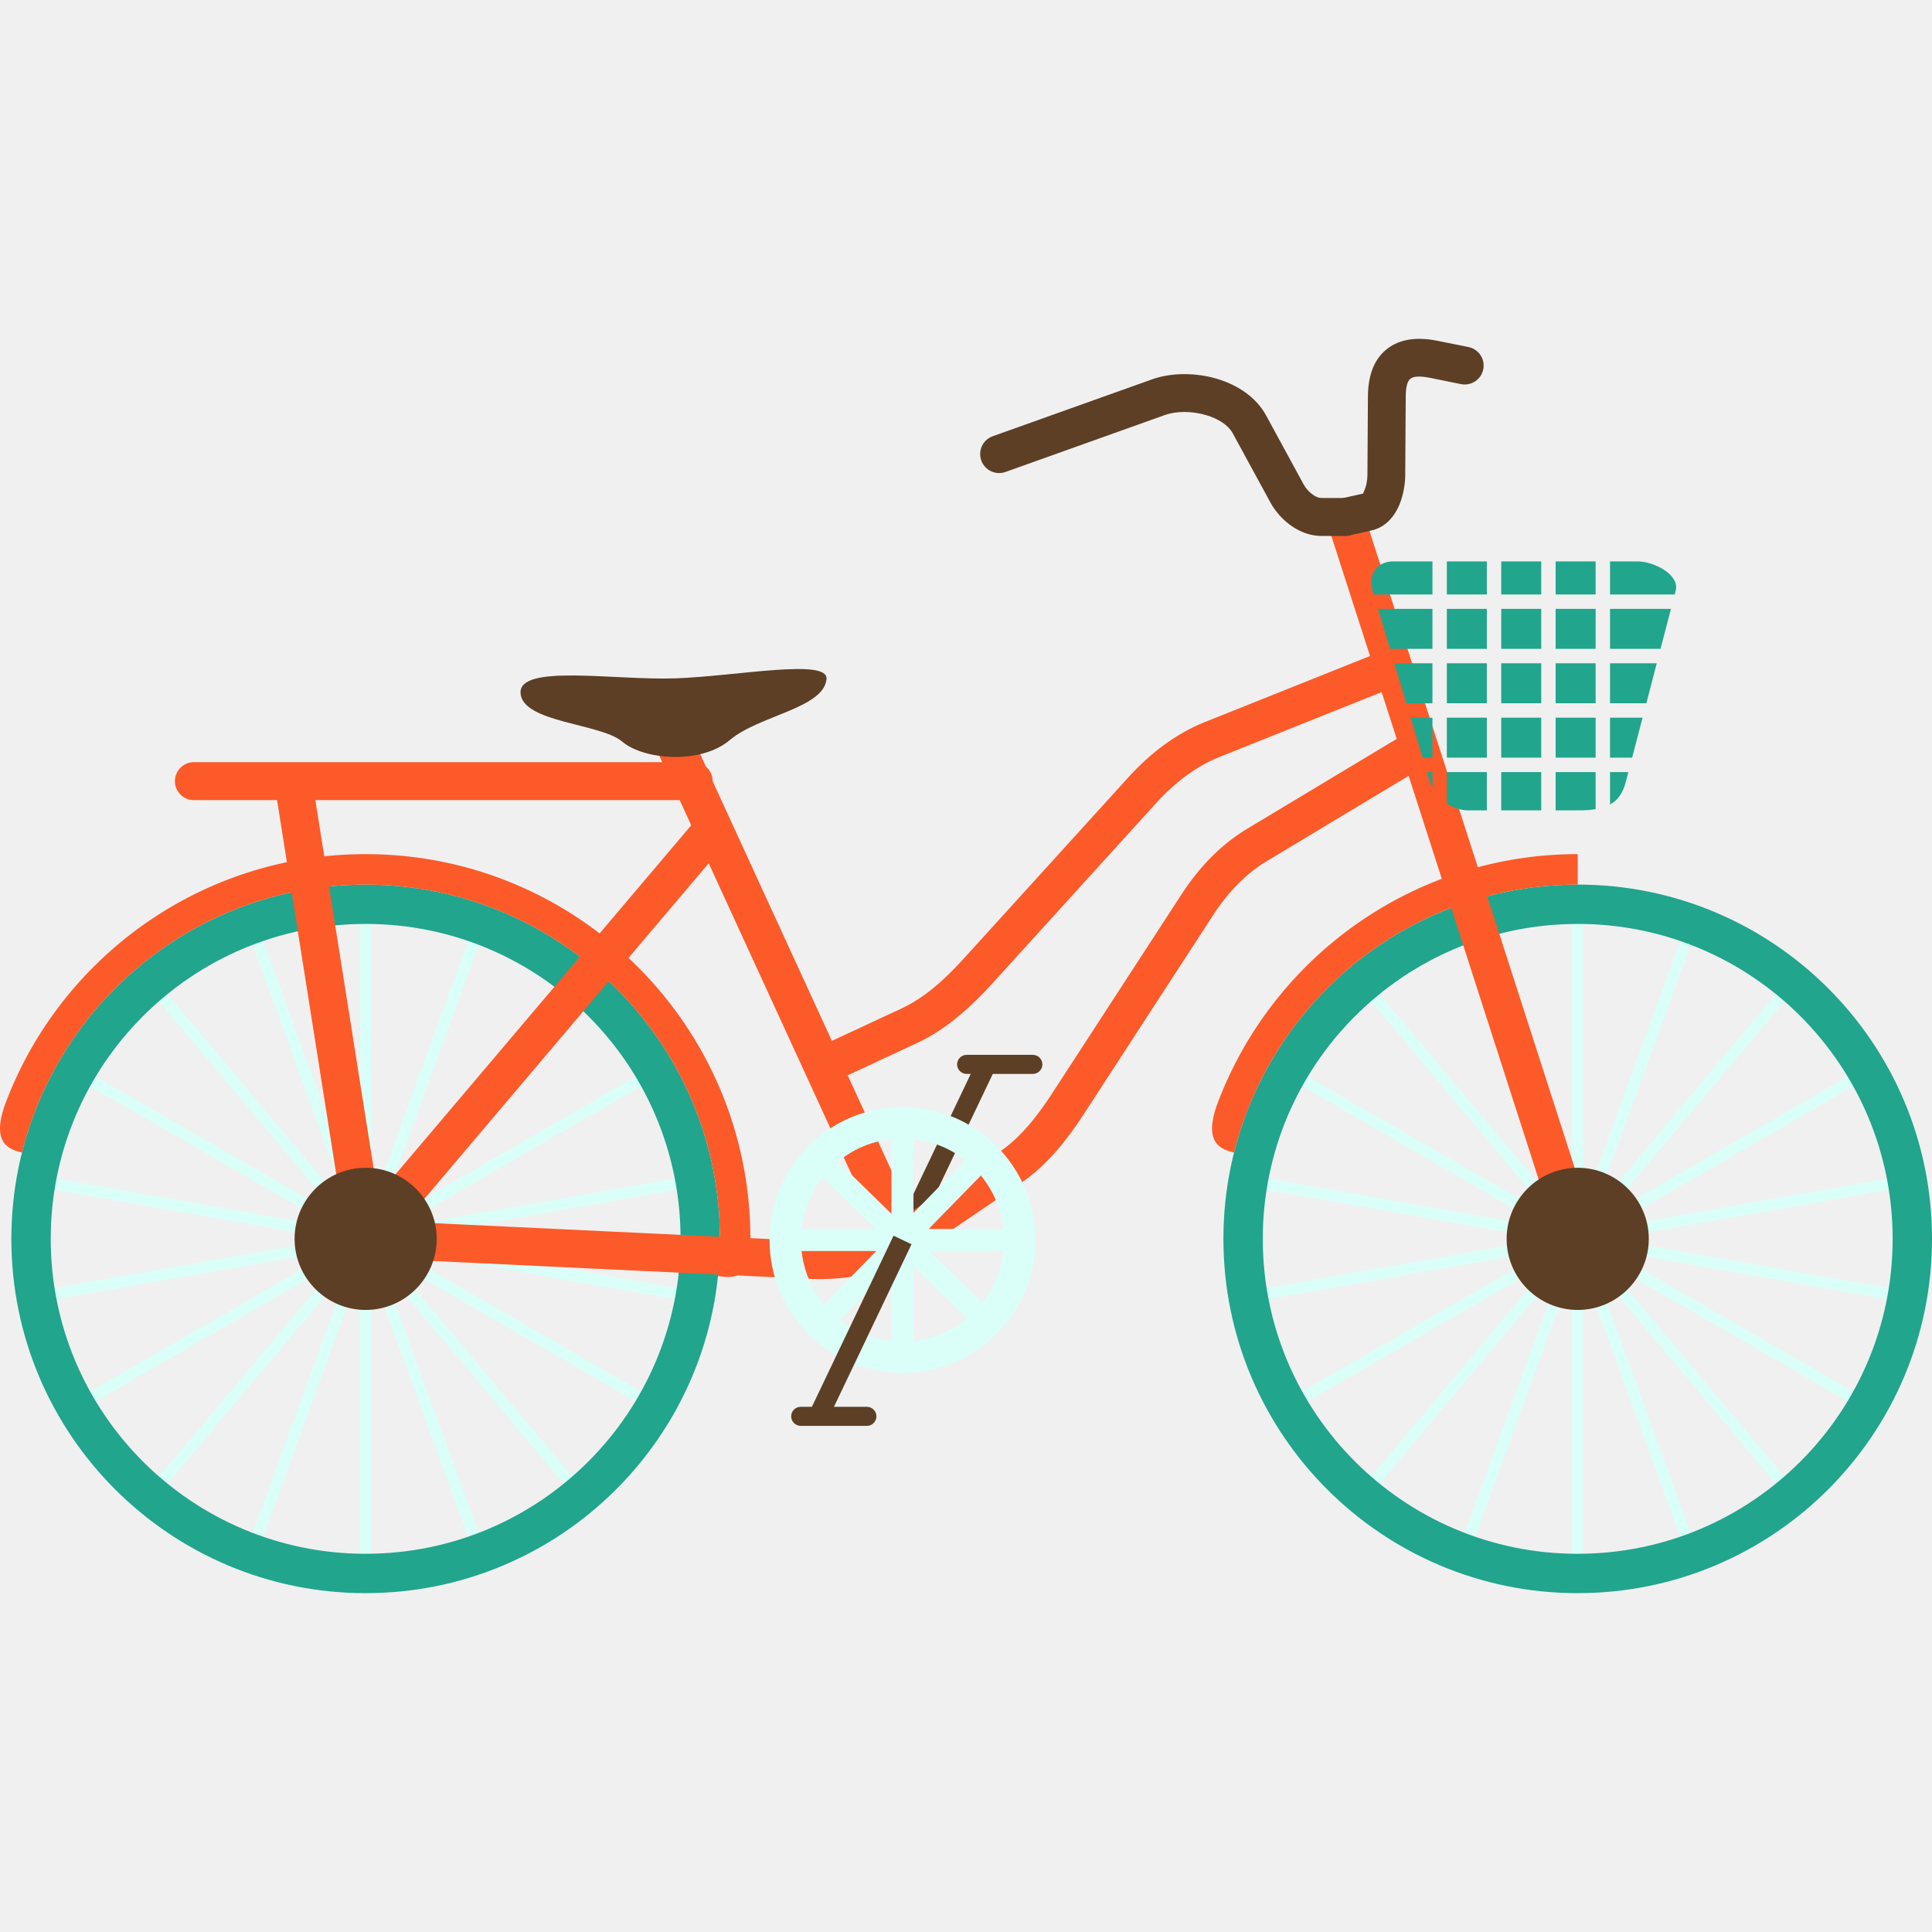
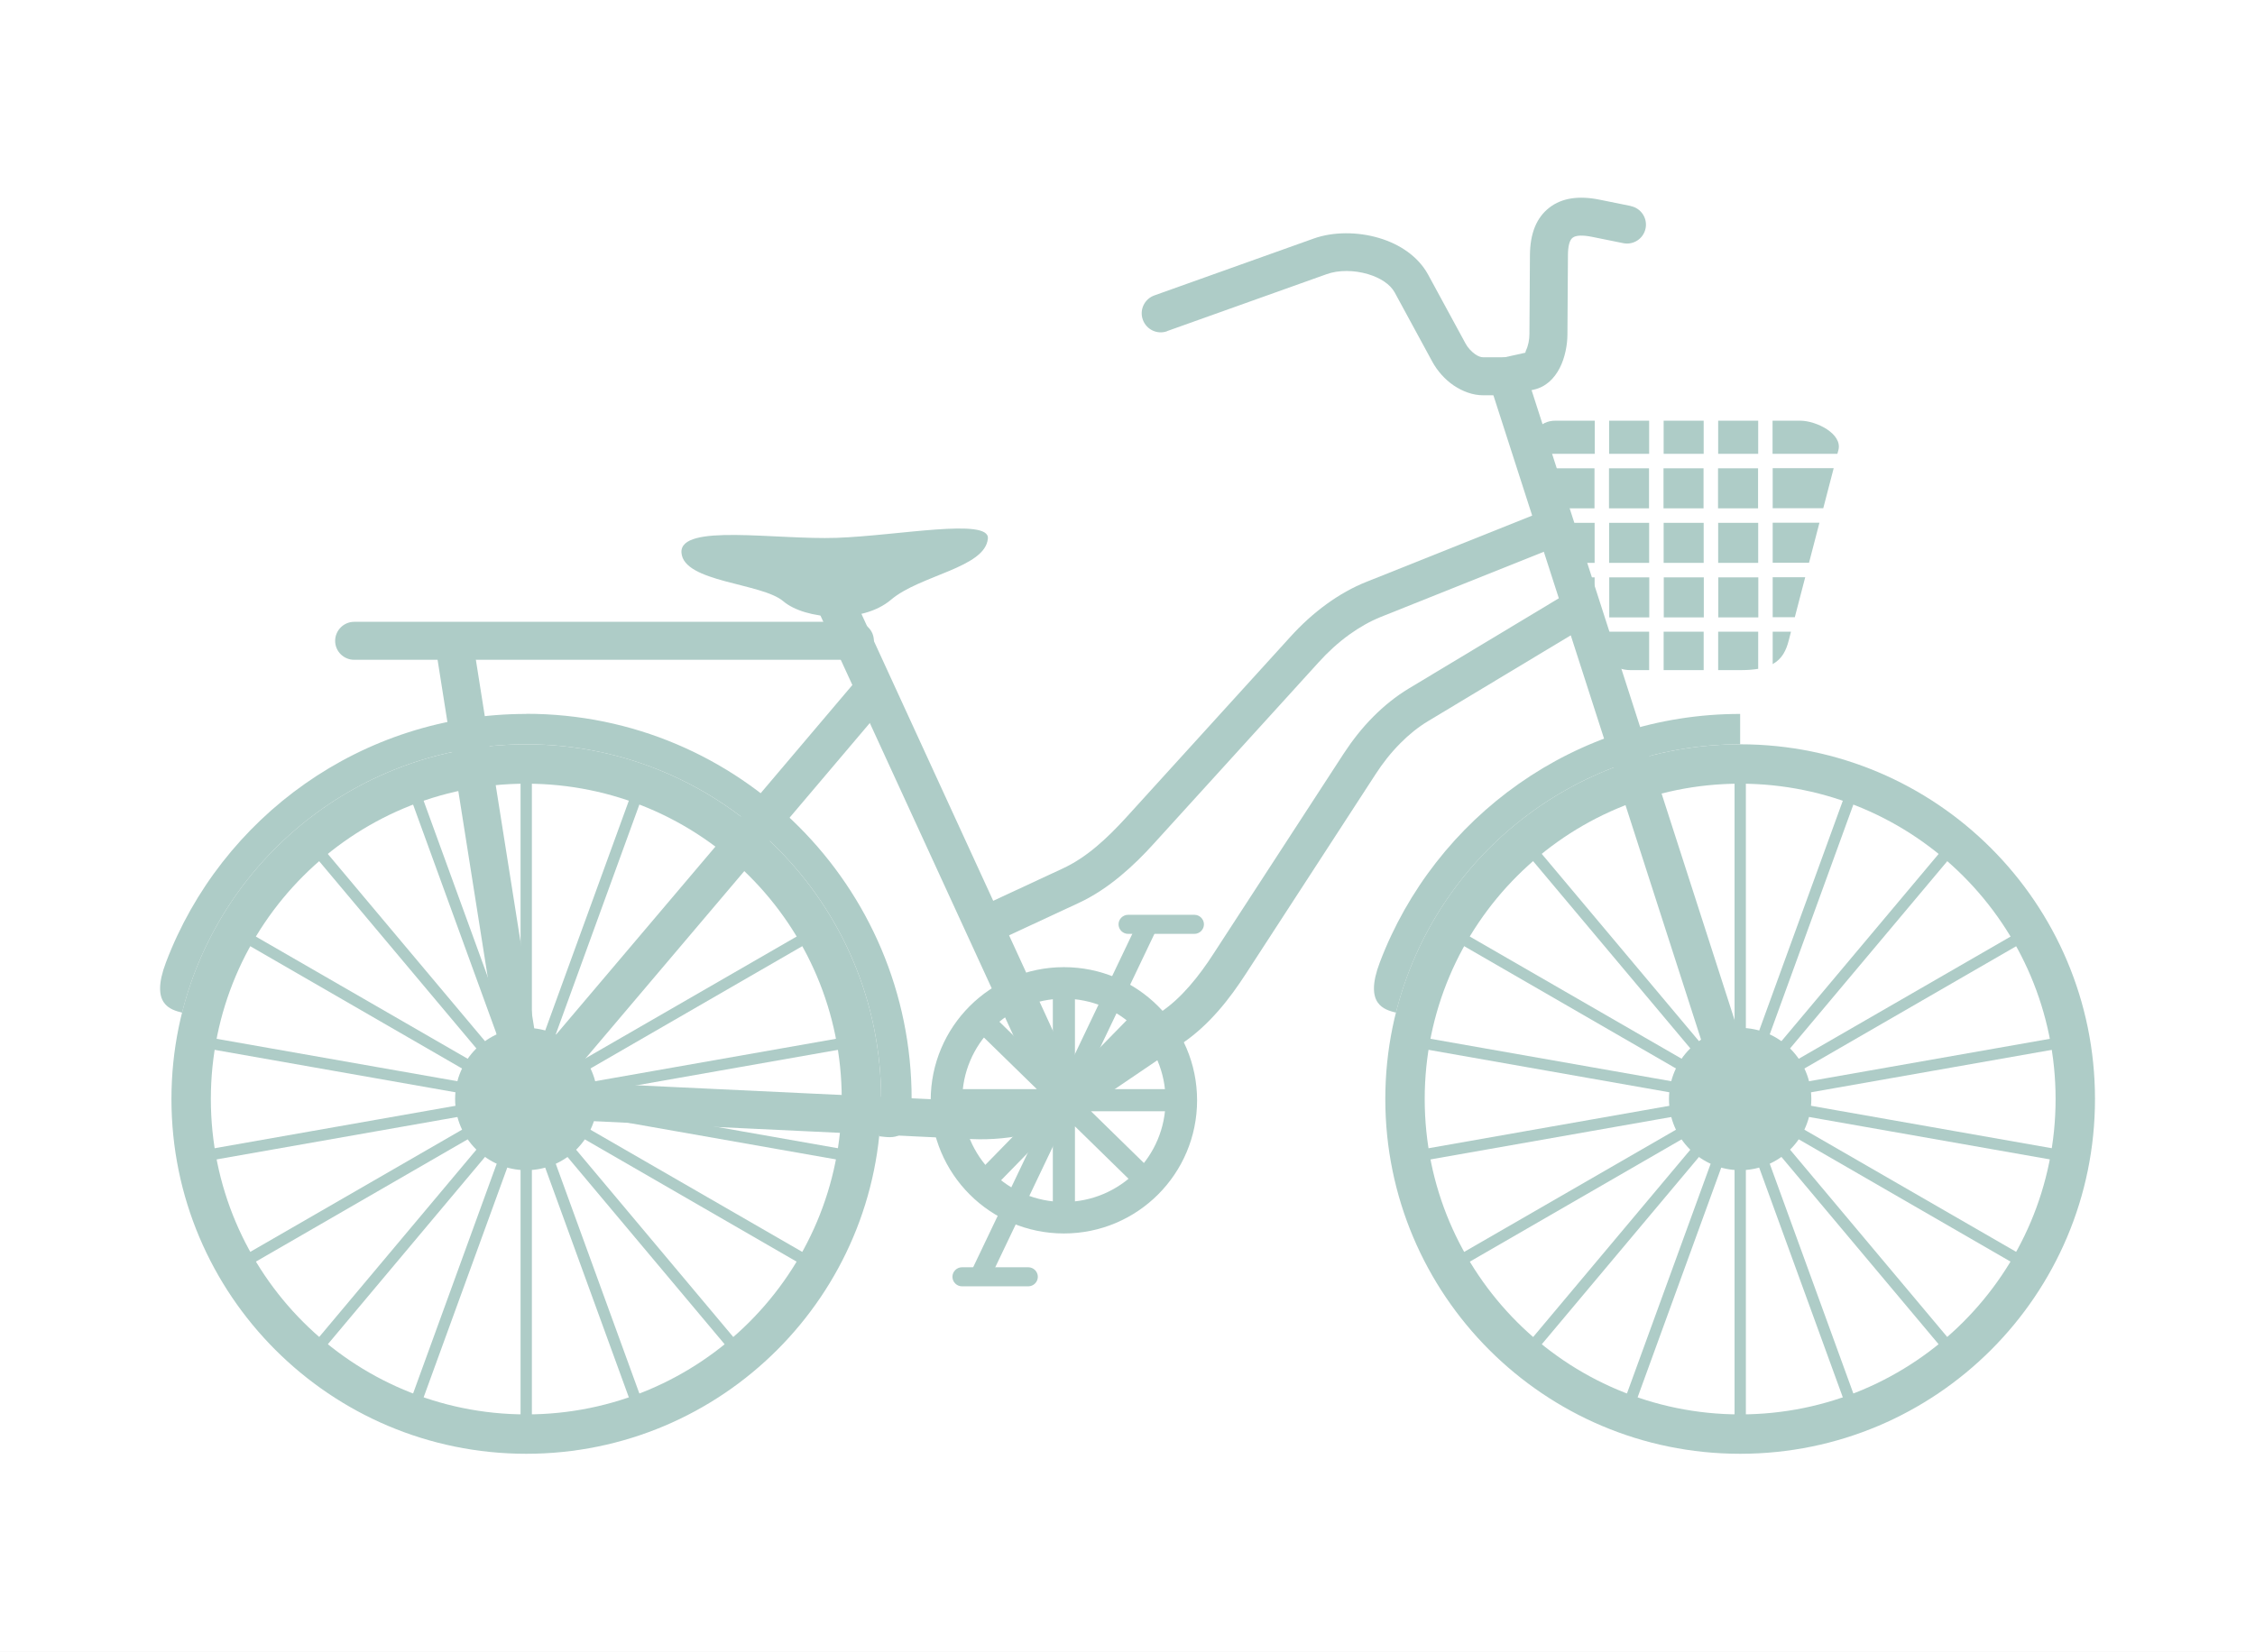
- <svg xmlns="http://www.w3.org/2000/svg" x="0px" y="0px" viewBox="0 0 152.165 152.165" style="enable-background:new 0 0 152.165 152.165;" xml:space="preserve">
-   <polygon style="fill:#D9FFF8;" points="29.242,72.145 29.242,95.06 37.08,73.527 37.912,73.829 30.074,95.365 44.805,77.81   45.484,78.378 30.752,95.936 50.601,84.477 51.041,85.242 31.195,96.702 53.766,92.721 53.918,93.596 31.353,97.574   53.918,101.553 53.766,102.427 31.195,98.447 51.041,109.905 50.601,110.672 30.752,99.212 45.484,116.77 44.805,117.338   30.074,99.783 37.912,121.32 37.08,121.621 29.242,100.087 29.242,123.003 28.355,123.003 28.355,100.087 20.517,121.621   19.685,121.32 27.524,99.783 12.793,117.338 12.113,116.77 26.846,99.212 6.996,110.672 6.556,109.905 26.402,98.447   3.832,102.427 3.679,101.553 26.244,97.574 3.679,93.596 3.832,92.721 26.402,96.702 6.556,85.242 6.996,84.477 26.846,95.936   12.113,78.378 12.793,77.81 27.524,95.365 19.685,73.829 20.517,73.527 28.355,95.06 28.355,72.145  " />
-   <polygon style="fill:#D9FFF8;" points="124.705,72.145 124.705,95.06 132.543,73.527 133.374,73.829 125.536,95.365 140.266,77.81   140.947,78.378 126.214,95.936 146.063,84.477 146.504,85.242 126.657,96.702 149.228,92.721 149.38,93.596 126.815,97.574   149.38,101.553 149.228,102.427 126.657,98.447 146.504,109.905 146.063,110.672 126.214,99.212 140.947,116.77 140.266,117.338   125.536,99.783 133.374,121.32 132.543,121.621 124.705,100.087 124.705,123.003 123.817,123.003 123.817,100.087 115.98,121.621   115.147,121.32 122.986,99.783 108.255,117.338 107.575,116.77 122.307,99.212 102.459,110.672 102.018,109.905 121.865,98.447   99.294,102.427 99.141,101.553 121.707,97.574 99.141,93.596 99.294,92.721 121.865,96.702 102.018,85.242 102.459,84.477   122.307,95.936 107.575,78.378 108.255,77.81 122.986,95.365 115.147,73.829 115.98,73.527 123.817,95.06 123.817,72.145  " />
-   <rect x="73.637" y="82.906" transform="matrix(-0.9025 -0.4307 0.4307 -0.9025 102.5402 204.5363)" style="fill-rule:evenodd;clip-rule:evenodd;fill:#5C3F25;" width="1.567" height="15.513" />
-   <path style="fill-rule:evenodd;clip-rule:evenodd;fill:#5C3F25;" d="M81.347,83.08h-5.214c-0.413,0-0.751,0.339-0.751,0.752l0,0  c0,0.413,0.338,0.75,0.751,0.75h5.214c0.413,0,0.751-0.337,0.751-0.75l0,0C82.097,83.419,81.76,83.08,81.347,83.08z" />
-   <path style="fill-rule:evenodd;clip-rule:evenodd;fill:#21A58D;" d="M28.799,69.67c15.411,0,27.903,12.493,27.903,27.904  s-12.493,27.903-27.903,27.903v-3.101c13.698,0,24.803-11.105,24.803-24.803c0-13.699-11.105-24.805-24.803-24.805V69.67z  M28.799,125.478c-15.411,0-27.904-12.492-27.904-27.903S13.388,69.67,28.799,69.67v3.1C15.1,72.77,3.995,83.875,3.995,97.574  c0,13.698,11.105,24.803,24.804,24.803V125.478z" />
-   <path style="fill-rule:evenodd;clip-rule:evenodd;fill:#FC5A29;" d="M28.799,67.271c16.736,0,30.304,13.567,30.304,30.304  c0,3.402-1.471,3.046-2.553,2.93c0.101-0.963,0.152-1.939,0.152-2.93c0-15.411-12.493-27.904-27.903-27.904  c-13.066,0-24.032,8.98-27.068,21.104c-0.892-0.228-2.535-0.624-1.268-3.961C4.803,75.389,15.853,67.271,28.799,67.271z" />
-   <path style="fill-rule:evenodd;clip-rule:evenodd;fill:#21A58D;" d="M124.261,69.67c15.411,0,27.904,12.493,27.904,27.904  s-12.493,27.903-27.904,27.903v-3.101c13.698,0,24.804-11.105,24.804-24.803c0-13.699-11.105-24.805-24.804-24.805V69.67z  M124.261,125.478c-15.411,0-27.904-12.492-27.904-27.903S108.85,69.67,124.261,69.67v3.1c-13.698,0-24.804,11.105-24.804,24.805  c0,13.698,11.106,24.803,24.804,24.803V125.478z" />
-   <path style="fill-rule:evenodd;clip-rule:evenodd;fill:#FC5A29;" d="M124.261,69.67c-13.065,0-24.032,8.98-27.068,21.104  c-0.892-0.228-2.536-0.624-1.268-3.961c4.341-11.424,15.39-19.542,28.335-19.542V69.67z" />
-   <path style="fill:#FC5A29;" d="M28.869,96.085l35.068,1.663c1.265,0.061,2.588-0.061,3.859-0.385  c1.156-0.296,2.247-0.751,3.177-1.383l7.76-5.266c0.816-0.555,1.554-1.253,2.23-2.027c0.696-0.799,1.327-1.683,1.909-2.58  l10.2-15.691c0.675-1.038,1.46-2.035,2.347-2.927c0.829-0.833,1.751-1.576,2.758-2.184l12.845-7.723l1.529,2.558l-12.846,7.724  c-0.782,0.47-1.509,1.06-2.173,1.729c-0.739,0.741-1.396,1.577-1.962,2.446L85.372,87.73c-0.65,0.999-1.361,1.995-2.166,2.919  c-0.826,0.946-1.749,1.813-2.803,2.53l-7.76,5.266c-1.246,0.844-2.654,1.441-4.111,1.814c-1.545,0.393-3.171,0.54-4.735,0.467  l-35.068-1.664L28.869,96.085z" />
-   <polygon style="fill:#FC5A29;" points="122.842,98.029 104.522,41.171 107.359,40.261 125.679,97.118  " />
-   <path style="fill:#FC5A29;" d="M64.166,82.609l6.833-3.179c0.933-0.434,1.796-1.018,2.601-1.686  c0.827-0.688,1.616-1.486,2.367-2.313l12.928-14.235c0.852-0.941,1.81-1.819,2.855-2.576c0.972-0.704,2.024-1.305,3.144-1.752  l14.299-5.719l1.11,2.767l-14.3,5.72c-0.873,0.35-1.712,0.831-2.501,1.402c-0.874,0.633-1.681,1.373-2.4,2.166L78.174,77.439  c-0.812,0.895-1.692,1.78-2.671,2.593c-1.001,0.831-2.08,1.562-3.255,2.108l-6.833,3.178L64.166,82.609z" />
-   <polygon style="fill:#FC5A29;" points="69.726,98.282 51.674,58.967 54.383,57.729 72.436,97.043  " />
-   <polygon style="fill:#FC5A29;" points="57.332,66.203 29.937,98.536 27.835,101.018 27.327,97.808 21.644,61.885 24.586,61.418   29.762,94.129 55.055,64.275  " />
-   <path style="fill:#FC5A29;" d="M15.27,63.017c-0.825,0-1.495-0.668-1.495-1.493c0-0.827,0.669-1.495,1.495-1.495h39.365  c0.825,0,1.495,0.668,1.495,1.495c0,0.825-0.67,1.493-1.495,1.493H15.27z" />
-   <path style="fill-rule:evenodd;clip-rule:evenodd;fill:#5C3F25;" d="M65.097,53.473c-0.195,2.311-5.334,2.876-7.616,4.813  c-2.282,1.935-6.772,1.574-8.476,0.123c-1.704-1.449-7.849-1.482-8.006-3.813c-0.158-2.33,7.426-0.997,12.215-1.169  C58.004,53.256,65.235,51.836,65.097,53.473z" />
-   <path style="fill:#5C3F25;" d="M79.195,37.171c-0.777,0.277-1.633-0.128-1.91-0.905c-0.276-0.777,0.128-1.632,0.906-1.909  l12.543-4.479c1.515-0.541,3.437-0.543,5.121-0.041c1.625,0.484,3.081,1.449,3.857,2.871l2.963,5.445  c0.168,0.309,0.436,0.61,0.75,0.827c0.213,0.147,0.436,0.242,0.63,0.242h1.886c0.827,0,1.495,0.67,1.495,1.494  c0,0.826-0.669,1.495-1.495,1.495h-1.886c-0.833,0-1.634-0.305-2.324-0.779c-0.696-0.48-1.291-1.156-1.672-1.854l-2.963-5.444  c-0.365-0.671-1.163-1.159-2.093-1.436c-1.104-0.329-2.329-0.34-3.265-0.007L79.195,37.171z" />
-   <path style="fill:#5C3F25;" d="M115.656,27.334c0.805,0.161,1.329,0.945,1.167,1.751c-0.161,0.806-0.946,1.329-1.752,1.169  l-2.418-0.49c-0.78-0.157-1.305-0.14-1.566,0.062c-0.241,0.184-0.365,0.65-0.37,1.406l-0.041,6.197  c-0.005,0.81-0.191,1.836-0.61,2.649c-0.427,0.829-1.091,1.487-2.052,1.701l-1.754,0.392c-0.802,0.177-1.597-0.331-1.775-1.134  c-0.177-0.803,0.331-1.598,1.133-1.774l1.754-0.392c0.031-0.007-0.008-0.059,0.044-0.159c0.194-0.377,0.281-0.882,0.283-1.295  l0.04-6.197c0.011-1.735,0.523-2.979,1.526-3.754c0.983-0.759,2.309-0.956,3.972-0.621L115.656,27.334z" />
-   <path style="fill-rule:evenodd;clip-rule:evenodd;fill:#21A58D;" d="M109.723,44.215h3.097v2.607h-4.63l-0.087-0.293  C107.721,45.258,108.45,44.215,109.723,44.215L109.723,44.215z M113.954,44.215h3.15v2.607h-3.15V44.215L113.954,44.215z  M118.238,44.215h3.15v2.607h-3.15V44.215L118.238,44.215z M122.523,44.215h3.149v2.607h-3.149V44.215L122.523,44.215z  M126.807,44.215h2.161c1.273,0,3.345,1.028,3.009,2.314l-0.076,0.293h-5.094V44.215L126.807,44.215z M131.605,47.955l-0.821,3.15  h-3.977v-3.15H131.605L131.605,47.955z M130.488,52.239l-0.822,3.151h-2.859v-3.151H130.488L130.488,52.239z M129.37,56.523  l-0.823,3.151h-1.741v-3.151H129.37L129.37,56.523z M128.252,60.809l-0.183,0.704c-0.198,0.755-0.495,1.424-1.262,1.845v-2.549  H128.252L128.252,60.809z M125.672,63.729c-0.368,0.063-0.796,0.097-1.294,0.097h-1.855v-3.017h3.149V63.729L125.672,63.729z  M121.388,63.825h-3.15v-3.017h3.15V63.825L121.388,63.825z M117.104,63.825h-1.497c-0.566,0-1.148-0.206-1.653-0.546v-2.471h3.15  V63.825L117.104,63.825z M112.82,62.042c-0.091-0.17-0.166-0.347-0.221-0.529l-0.211-0.704h0.433V62.042L112.82,62.042z  M112.047,59.675l-0.945-3.151h1.718v3.151H112.047L112.047,59.675z M110.762,55.391l-0.946-3.151h3.004v3.151H110.762  L110.762,55.391z M109.476,51.105l-0.945-3.15h4.289v3.15H109.476L109.476,51.105z M113.954,47.955v3.15h3.15v-3.15H113.954  L113.954,47.955z M118.238,47.955v3.15h3.15v-3.15H118.238L118.238,47.955z M122.523,47.955v3.15h3.149v-3.15H122.523  L122.523,47.955z M113.954,52.239v3.151h3.15v-3.151H113.954L113.954,52.239z M118.238,52.239v3.151h3.15v-3.151H118.238  L118.238,52.239z M122.523,52.239v3.151h3.149v-3.151H122.523L122.523,52.239z M113.954,56.523v3.151h3.15v-3.151H113.954  L113.954,56.523z M118.238,56.523v3.151h3.15v-3.151H118.238L118.238,56.523z M122.523,56.523v3.151h3.149v-3.151H122.523z" />
-   <path style="fill-rule:evenodd;clip-rule:evenodd;fill:#5C3F25;" d="M28.799,103.171c3.083,0,5.597-2.514,5.597-5.598  c0-3.083-2.514-5.598-5.597-5.598s-5.598,2.515-5.598,5.598C23.201,100.657,25.716,103.171,28.799,103.171z" />
-   <path style="fill-rule:evenodd;clip-rule:evenodd;fill:#5C3F25;" d="M124.261,103.171c3.083,0,5.598-2.514,5.598-5.598  c0-3.083-2.515-5.598-5.598-5.598c-3.083,0-5.598,2.515-5.598,5.598C118.663,100.657,121.178,103.171,124.261,103.171z" />
-   <path style="fill-rule:evenodd;clip-rule:evenodd;fill:#D9FFF8;" d="M71.081,87.192c5.782,0,10.469,4.688,10.469,10.47  c0,5.782-4.687,10.469-10.469,10.469v-2.475c4.415-0.001,7.994-3.579,7.994-7.994c0-4.415-3.579-7.994-7.994-7.994V87.192z  M71.08,87.192L71.08,87.192l0.001,2.476H71.08c-4.415,0-7.994,3.579-7.994,7.994c0,4.415,3.579,7.994,7.994,7.994h0.001v2.475  H71.08c-5.782,0-10.469-4.687-10.469-10.469C60.611,91.881,65.298,87.192,71.08,87.192z" />
-   <polygon style="fill-rule:evenodd;clip-rule:evenodd;fill:#D9FFF8;" points="78.259,103.464 77.046,104.705 71.947,99.722   71.947,106.852 70.213,106.852 70.213,99.791 65.277,104.841 64.038,103.628 69.02,98.528 61.89,98.528 61.89,96.795   68.953,96.795 63.902,91.859 65.114,90.618 70.213,95.603 70.213,88.474 71.947,88.474 71.947,95.534 76.883,90.484   78.124,91.695 73.14,96.795 80.27,96.795 80.27,98.528 73.208,98.528   " />
-   <rect x="66.957" y="96.907" transform="matrix(-0.9025 -0.4307 0.4307 -0.9025 83.801 228.2953)" style="fill-rule:evenodd;clip-rule:evenodd;fill:#5C3F25;" width="1.567" height="15.512" />
-   <path style="fill-rule:evenodd;clip-rule:evenodd;fill:#5C3F25;" d="M68.276,110.801h-5.214c-0.414,0-0.75,0.337-0.75,0.749l0,0  c0,0.414,0.337,0.751,0.75,0.751h5.214c0.413,0,0.751-0.337,0.751-0.751l0,0C69.027,111.138,68.689,110.801,68.276,110.801z" />
+ <svg xmlns="http://www.w3.org/2000/svg" id="Calque_1" viewBox="0 0 177.43 130">
+   <defs>
+     <style>.cls-1{fill:#fff;}.cls-2,.cls-3{fill:#aeccc7;}.cls-3{fill-rule:evenodd;}</style>
+   </defs>
+   <rect class="cls-1" width="177.43" height="130" />
+   <g>
+     <polygon class="cls-2" points="41.85 61.06 41.85 83.99 49.69 62.44 50.52 62.74 42.68 84.29 57.42 66.73 58.1 67.3 43.36 84.86 63.22 73.4 63.66 74.16 43.8 85.63 66.39 81.65 66.54 82.52 43.96 86.5 66.54 90.48 66.39 91.36 43.8 87.38 63.66 98.84 63.22 99.61 43.36 88.14 58.1 105.71 57.42 106.28 42.68 88.71 50.52 110.26 49.69 110.56 41.85 89.02 41.85 111.95 40.96 111.95 40.96 89.02 33.12 110.56 32.29 110.26 40.13 88.71 25.39 106.28 24.71 105.71 39.45 88.14 19.59 99.61 19.15 98.84 39.01 87.38 16.42 91.36 16.27 90.48 38.85 86.5 16.27 82.52 16.42 81.65 39.01 85.63 19.15 74.16 19.59 73.4 39.45 84.86 24.71 67.3 25.39 66.73 40.13 84.29 32.29 62.74 33.12 62.44 40.96 83.99 40.96 61.06 41.85 61.06" />
+     <polygon class="cls-2" points="137.37 61.06 137.37 83.99 145.21 62.44 146.04 62.74 138.2 84.29 152.94 66.73 153.62 67.3 138.88 84.86 158.74 73.4 159.18 74.16 139.32 85.63 161.91 81.65 162.06 82.52 139.48 86.5 162.06 90.48 161.91 91.36 139.32 87.38 159.18 98.84 158.74 99.61 138.88 88.14 153.62 105.71 152.94 106.28 138.2 88.71 146.04 110.26 145.21 110.56 137.37 89.02 137.37 111.95 136.48 111.95 136.48 89.02 128.64 110.56 127.8 110.26 135.65 88.71 120.91 106.28 120.23 105.71 134.97 88.14 115.11 99.61 114.67 98.84 134.53 87.38 111.94 91.36 111.79 90.48 134.37 86.5 111.79 82.52 111.94 81.65 134.53 85.63 114.67 74.16 115.11 73.4 134.97 84.86 120.23 67.3 120.91 66.73 135.65 84.29 127.8 62.74 128.64 62.44 136.48 83.99 136.48 61.06 137.37 61.06" />
+     <rect class="cls-2" x="79.3" y="78.8" width="15.52" height="1.57" transform="translate(-22.26 123.88) rotate(-64.49)" />
+     <path class="cls-3" d="M93.98,72h-5.22c-.41,0-.75,.34-.75,.75h0c0,.41,.34,.75,.75,.75h5.22c.41,0,.75-.34,.75-.75h0c0-.41-.34-.75-.75-.75Z" />
+     <path class="cls-3" d="M41.41,58.58c15.42,0,27.92,12.5,27.92,27.92s-12.5,27.92-27.92,27.92v-3.1c13.71,0,24.82-11.11,24.82-24.82s-11.11-24.82-24.82-24.82c0,0,0-3.1,0-3.1Zm0,55.84c-15.42,0-27.92-12.5-27.92-27.92s12.5-27.92,27.92-27.92v3.1c-13.71,0-24.82,11.11-24.82,24.82s11.11,24.82,24.82,24.82v3.1Z" />
+     <path class="cls-3" d="M41.41,56.18c16.75,0,30.32,13.57,30.32,30.32,0,3.4-1.47,3.05-2.55,2.93,.1-.96,.15-1.94,.15-2.93,0-15.42-12.5-27.92-27.92-27.92-13.07,0-24.05,8.99-27.08,21.12-.89-.23-2.54-.62-1.27-3.96,4.34-11.43,15.4-19.55,28.35-19.55Z" />
+     <path class="cls-3" d="M136.92,58.58c15.42,0,27.92,12.5,27.92,27.92s-12.5,27.92-27.92,27.92v-3.1c13.71,0,24.82-11.11,24.82-24.82s-11.11-24.82-24.82-24.82v-3.1Zm0,55.84c-15.42,0-27.92-12.5-27.92-27.92s12.5-27.92,27.92-27.92v3.1c-13.71,0-24.82,11.11-24.82,24.82s11.11,24.82,24.82,24.82v3.1Z" />
+     <path class="cls-3" d="M136.92,58.58c-13.07,0-24.05,8.99-27.08,21.12-.89-.23-2.54-.62-1.27-3.96,4.34-11.43,15.4-19.55,28.35-19.55v2.4h0Z" />
+     <path class="cls-2" d="M41.48,85.01l35.09,1.66c1.27,.06,2.59-.06,3.86-.39,1.16-.3,2.25-.75,3.18-1.38l7.76-5.27c.82-.56,1.55-1.25,2.23-2.03,.7-.8,1.33-1.68,1.91-2.58l10.21-15.7c.68-1.04,1.46-2.04,2.35-2.93,.83-.83,1.75-1.58,2.76-2.19l12.85-7.73,1.53,2.56-12.85,7.73c-.78,.47-1.51,1.06-2.17,1.73-.74,.74-1.4,1.58-1.96,2.45l-10.2,15.7c-.65,1-1.36,2-2.17,2.92-.83,.95-1.75,1.81-2.8,2.53l-7.76,5.27c-1.25,.84-2.66,1.44-4.11,1.82-1.55,.39-3.17,.54-4.74,.47l-35.09-1.66,.14-2.98Z" />
+     <polygon class="cls-2" points="135.5 86.96 117.17 30.07 120.01 29.16 138.34 86.05 135.5 86.96" />
+     <path class="cls-2" d="M76.79,71.53l6.84-3.18c.93-.43,1.8-1.02,2.6-1.69,.83-.69,1.62-1.49,2.37-2.31l12.94-14.24c.85-.94,1.81-1.82,2.86-2.58,.97-.7,2.03-1.31,3.15-1.75l14.31-5.72,1.11,2.77-14.31,5.72c-.87,.35-1.71,.83-2.5,1.4-.87,.63-1.68,1.37-2.4,2.17l-12.94,14.24c-.81,.9-1.69,1.78-2.67,2.59-1,.83-2.08,1.56-3.26,2.11l-6.84,3.18-1.25-2.71Z" />
+     <polygon class="cls-2" points="82.36 87.21 64.29 47.87 67.01 46.64 85.07 85.97 82.36 87.21" />
+     <polygon class="cls-2" points="69.96 55.11 42.54 87.47 40.44 89.95 39.93 86.74 34.25 50.79 37.19 50.33 42.37 83.06 67.68 53.19 69.96 55.11" />
+     <path class="cls-2" d="M27.87,51.93c-.83,0-1.5-.67-1.5-1.49s.67-1.5,1.5-1.5h39.39c.83,0,1.5,.67,1.5,1.5s-.67,1.49-1.5,1.49H27.87Z" />
+     <path class="cls-3" d="M77.73,42.38c-.2,2.31-5.34,2.88-7.62,4.82-2.28,1.94-6.78,1.57-8.48,.12-1.7-1.45-7.85-1.48-8.01-3.82-.16-2.33,7.43-1,12.22-1.17,4.79-.17,12.03-1.59,11.89,.05Z" />
+     <path class="cls-2" d="M91.83,26.07c-.78,.28-1.63-.13-1.91-.91-.28-.78,.13-1.63,.91-1.91l12.55-4.48c1.52-.54,3.44-.54,5.12-.04,1.63,.48,3.08,1.45,3.86,2.87l2.96,5.45c.17,.31,.44,.61,.75,.83,.21,.15,.44,.24,.63,.24h1.89c.83,0,1.5,.67,1.5,1.49s-.67,1.5-1.5,1.5h-1.89c-.83,0-1.63-.31-2.33-.78-.7-.48-1.29-1.16-1.67-1.86l-2.96-5.45c-.37-.67-1.16-1.16-2.09-1.44-1.1-.33-2.33-.34-3.27,0l-12.55,4.48Z" />
+     <path class="cls-2" d="M128.31,16.22c.81,.16,1.33,.95,1.17,1.75-.16,.81-.95,1.33-1.75,1.17l-2.42-.49c-.78-.16-1.31-.14-1.57,.06-.24,.18-.37,.65-.37,1.41l-.04,6.2c0,.81-.19,1.84-.61,2.65-.43,.83-1.09,1.49-2.05,1.7l-1.76,.39c-.8,.18-1.6-.33-1.78-1.13-.18-.8,.33-1.6,1.13-1.78l1.76-.39s0-.06,.04-.16c.19-.38,.28-.88,.28-1.3l.04-6.2c.01-1.74,.52-2.98,1.53-3.76,.98-.76,2.31-.96,3.97-.62l2.42,.49Z" />
+     <path class="cls-3" d="M122.38,33.11h3.1v2.61h-4.63l-.09-.29c-.38-1.27,.35-2.32,1.62-2.32h0Zm4.23,0h3.15v2.61h-3.15v-2.61h0Zm4.29,0h3.15v2.61h-3.15v-2.61h0Zm4.29,0h3.15v2.61h-3.15v-2.61h0Zm4.29,0h2.16c1.27,0,3.35,1.03,3.01,2.32l-.08,.29h-5.1v-2.61h0Zm4.8,3.74l-.82,3.15h-3.98v-3.15h4.8Zm-1.12,4.29l-.82,3.15h-2.86v-3.15h3.68Zm-1.12,4.29l-.82,3.15h-1.74v-3.15h2.57Zm-1.12,4.29l-.18,.7c-.2,.76-.5,1.42-1.26,1.85v-2.55h1.45Zm-2.58,2.92c-.37,.06-.8,.1-1.29,.1h-1.86v-3.02h3.15v2.92h0Zm-4.29,.1h-3.15v-3.02h3.15v3.02h0Zm-4.29,0h-1.5c-.57,0-1.15-.21-1.65-.55v-2.47h3.15v3.02h0Zm-4.29-1.78c-.09-.17-.17-.35-.22-.53l-.21-.7h.43v1.23h0Zm-.77-2.37l-.95-3.15h1.72v3.15h-.77Zm-1.29-4.29l-.95-3.15h3.01v3.15h-2.06Zm-1.29-4.29l-.95-3.15h4.29v3.15h-3.35Zm4.48-3.15v3.15h3.15v-3.15h-3.15Zm4.29,0v3.15h3.15v-3.15h-3.15Zm4.29,0v3.15h3.15v-3.15h-3.15Zm-8.57,4.29v3.15h3.15v-3.15h-3.15Zm4.29,0v3.15h3.15v-3.15h-3.15Zm4.29,0v3.15h3.15v-3.15h-3.15Zm-8.57,4.29v3.15h3.15v-3.15h-3.15Zm4.29,0v3.15h3.15v-3.15h-3.15Zm4.29,0v3.15h3.15v-3.15h-3.15Z" />
+     <path class="cls-3" d="M41.41,92.1c3.08,0,5.6-2.52,5.6-5.6s-2.52-5.6-5.6-5.6-5.6,2.52-5.6,5.6,2.52,5.6,5.6,5.6Z" />
+     <path class="cls-3" d="M136.92,92.1c3.08,0,5.6-2.52,5.6-5.6s-2.52-5.6-5.6-5.6-5.6,2.52-5.6,5.6c0,3.09,2.52,5.6,5.6,5.6Z" />
+     <path class="cls-3" d="M83.71,76.12c5.79,0,10.48,4.69,10.48,10.48s-4.69,10.48-10.48,10.48v-2.48c4.42,0,8-3.58,8-8s-3.58-8-8-8v-2.48Zm0,0h0v2.48s0,0,0,0c-4.42,0-8,3.58-8,8s3.58,8,8,8h0v2.48h0c-5.79,0-10.48-4.69-10.48-10.48s4.69-10.48,10.48-10.48Z" />
+     <polygon class="cls-3" points="90.89 92.4 89.68 93.64 84.58 88.65 84.58 95.79 82.84 95.79 82.84 88.72 77.91 93.77 76.67 92.56 81.65 87.46 74.52 87.46 74.52 85.72 81.58 85.72 76.53 80.79 77.74 79.54 82.84 84.53 82.84 77.4 84.58 77.4 84.58 84.46 89.52 79.41 90.76 80.62 85.77 85.72 92.91 85.72 92.91 87.46 85.84 87.46 90.89 92.4" />
+     <rect class="cls-2" x="72.61" y="92.81" width="15.52" height="1.57" transform="translate(-38.71 125.82) rotate(-64.49)" />
+     <path class="cls-3" d="M80.91,99.74h-5.22c-.41,0-.75,.34-.75,.75h0c0,.41,.34,.75,.75,.75h5.22c.41,0,.75-.34,.75-.75h0c0-.41-.34-.75-.75-.75Z" />
+   </g>
</svg>
